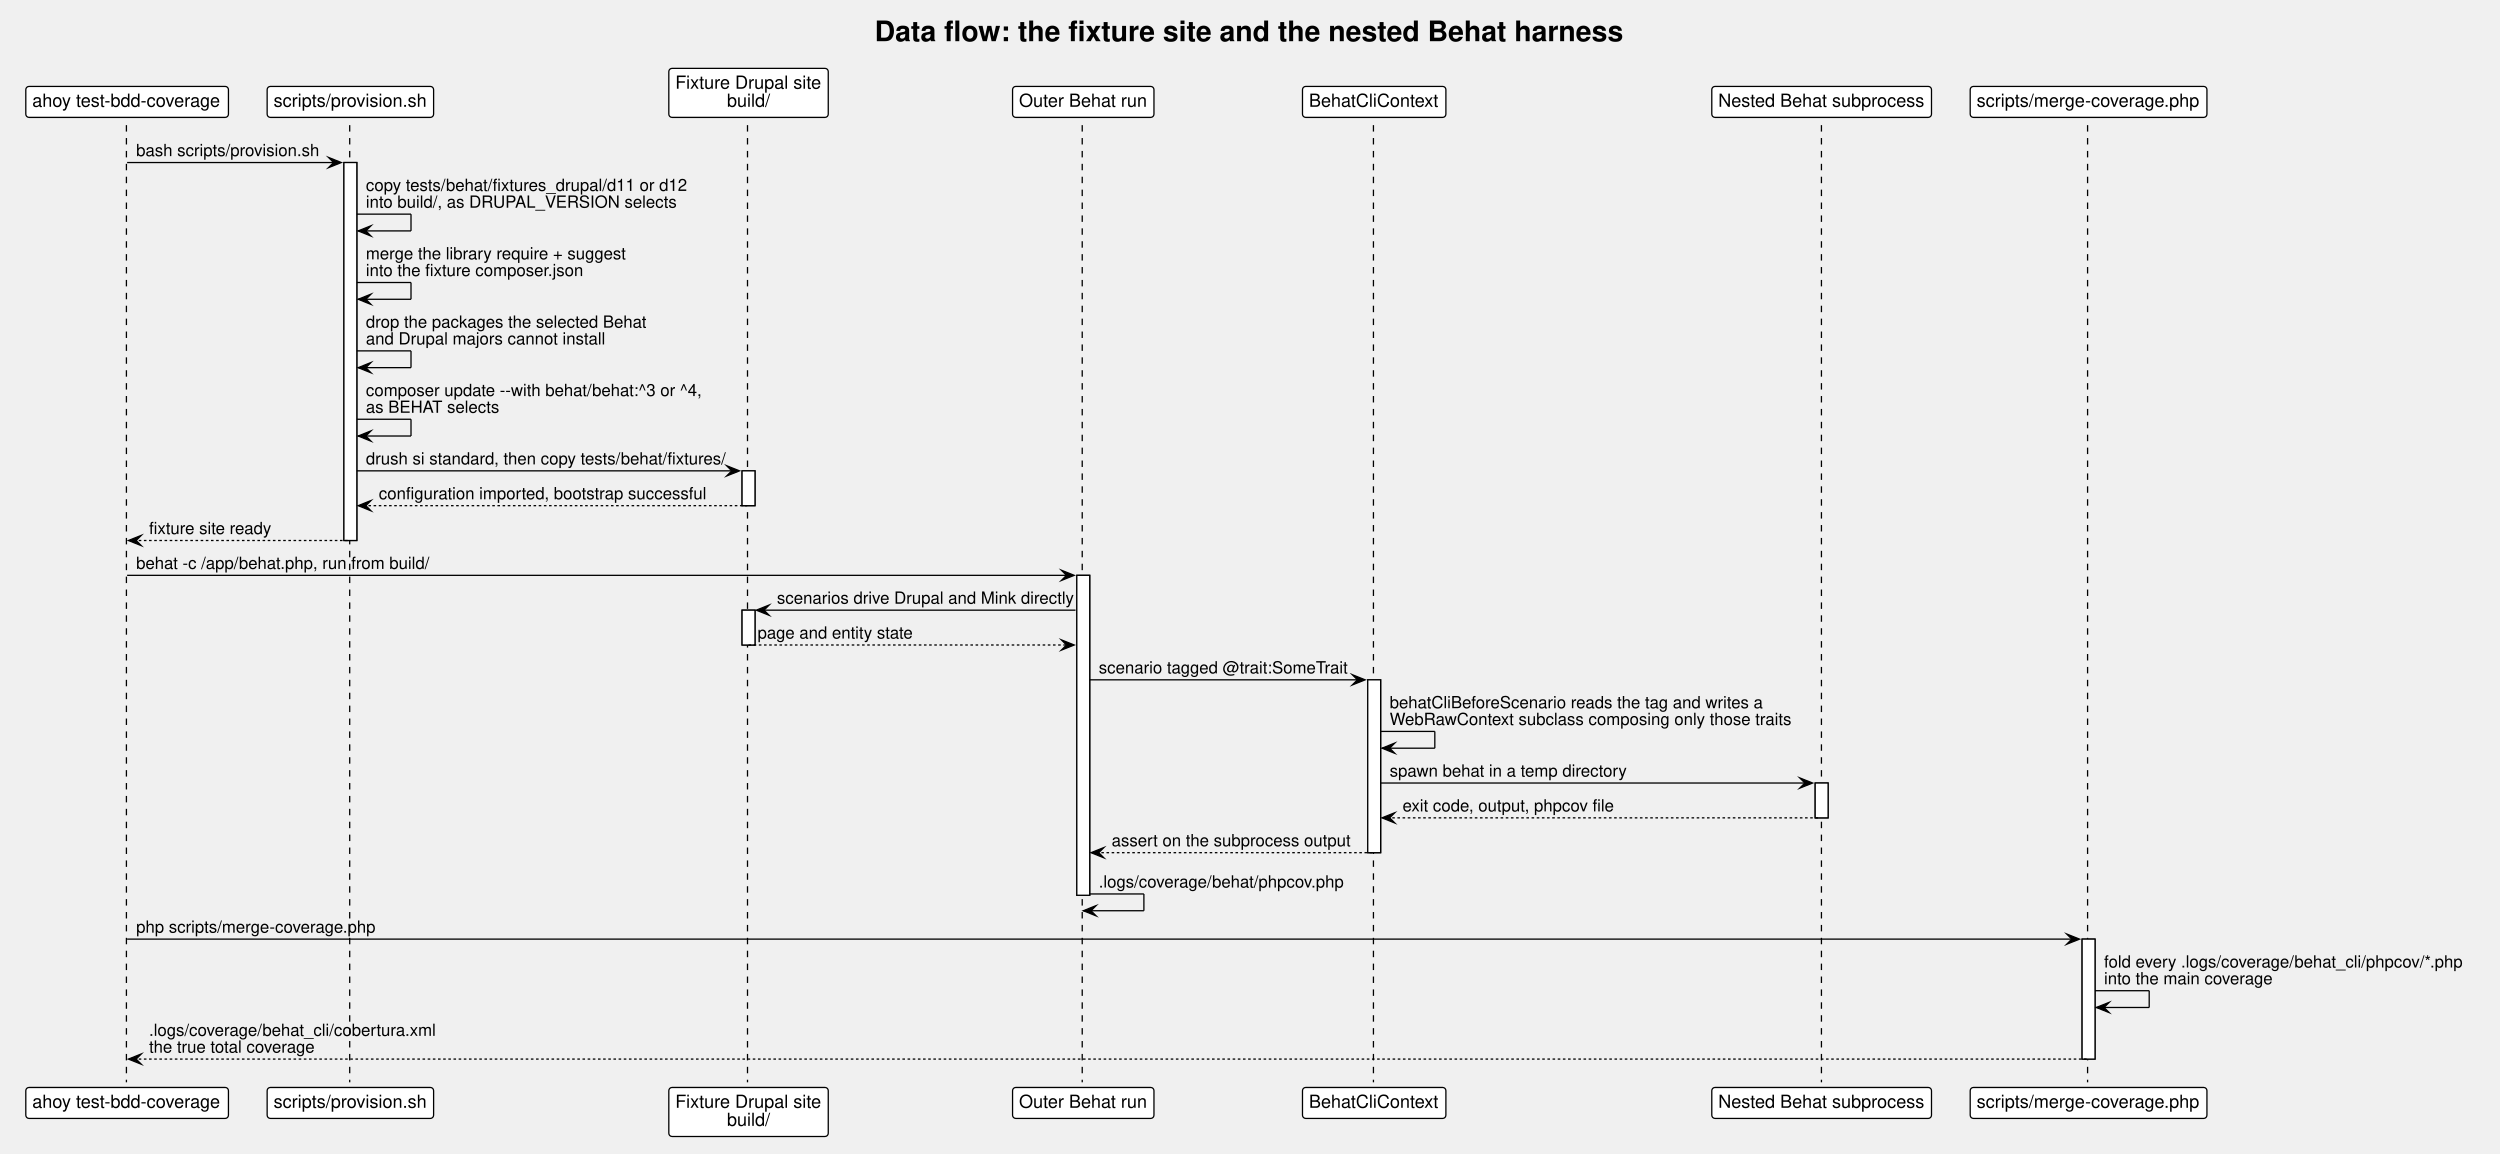
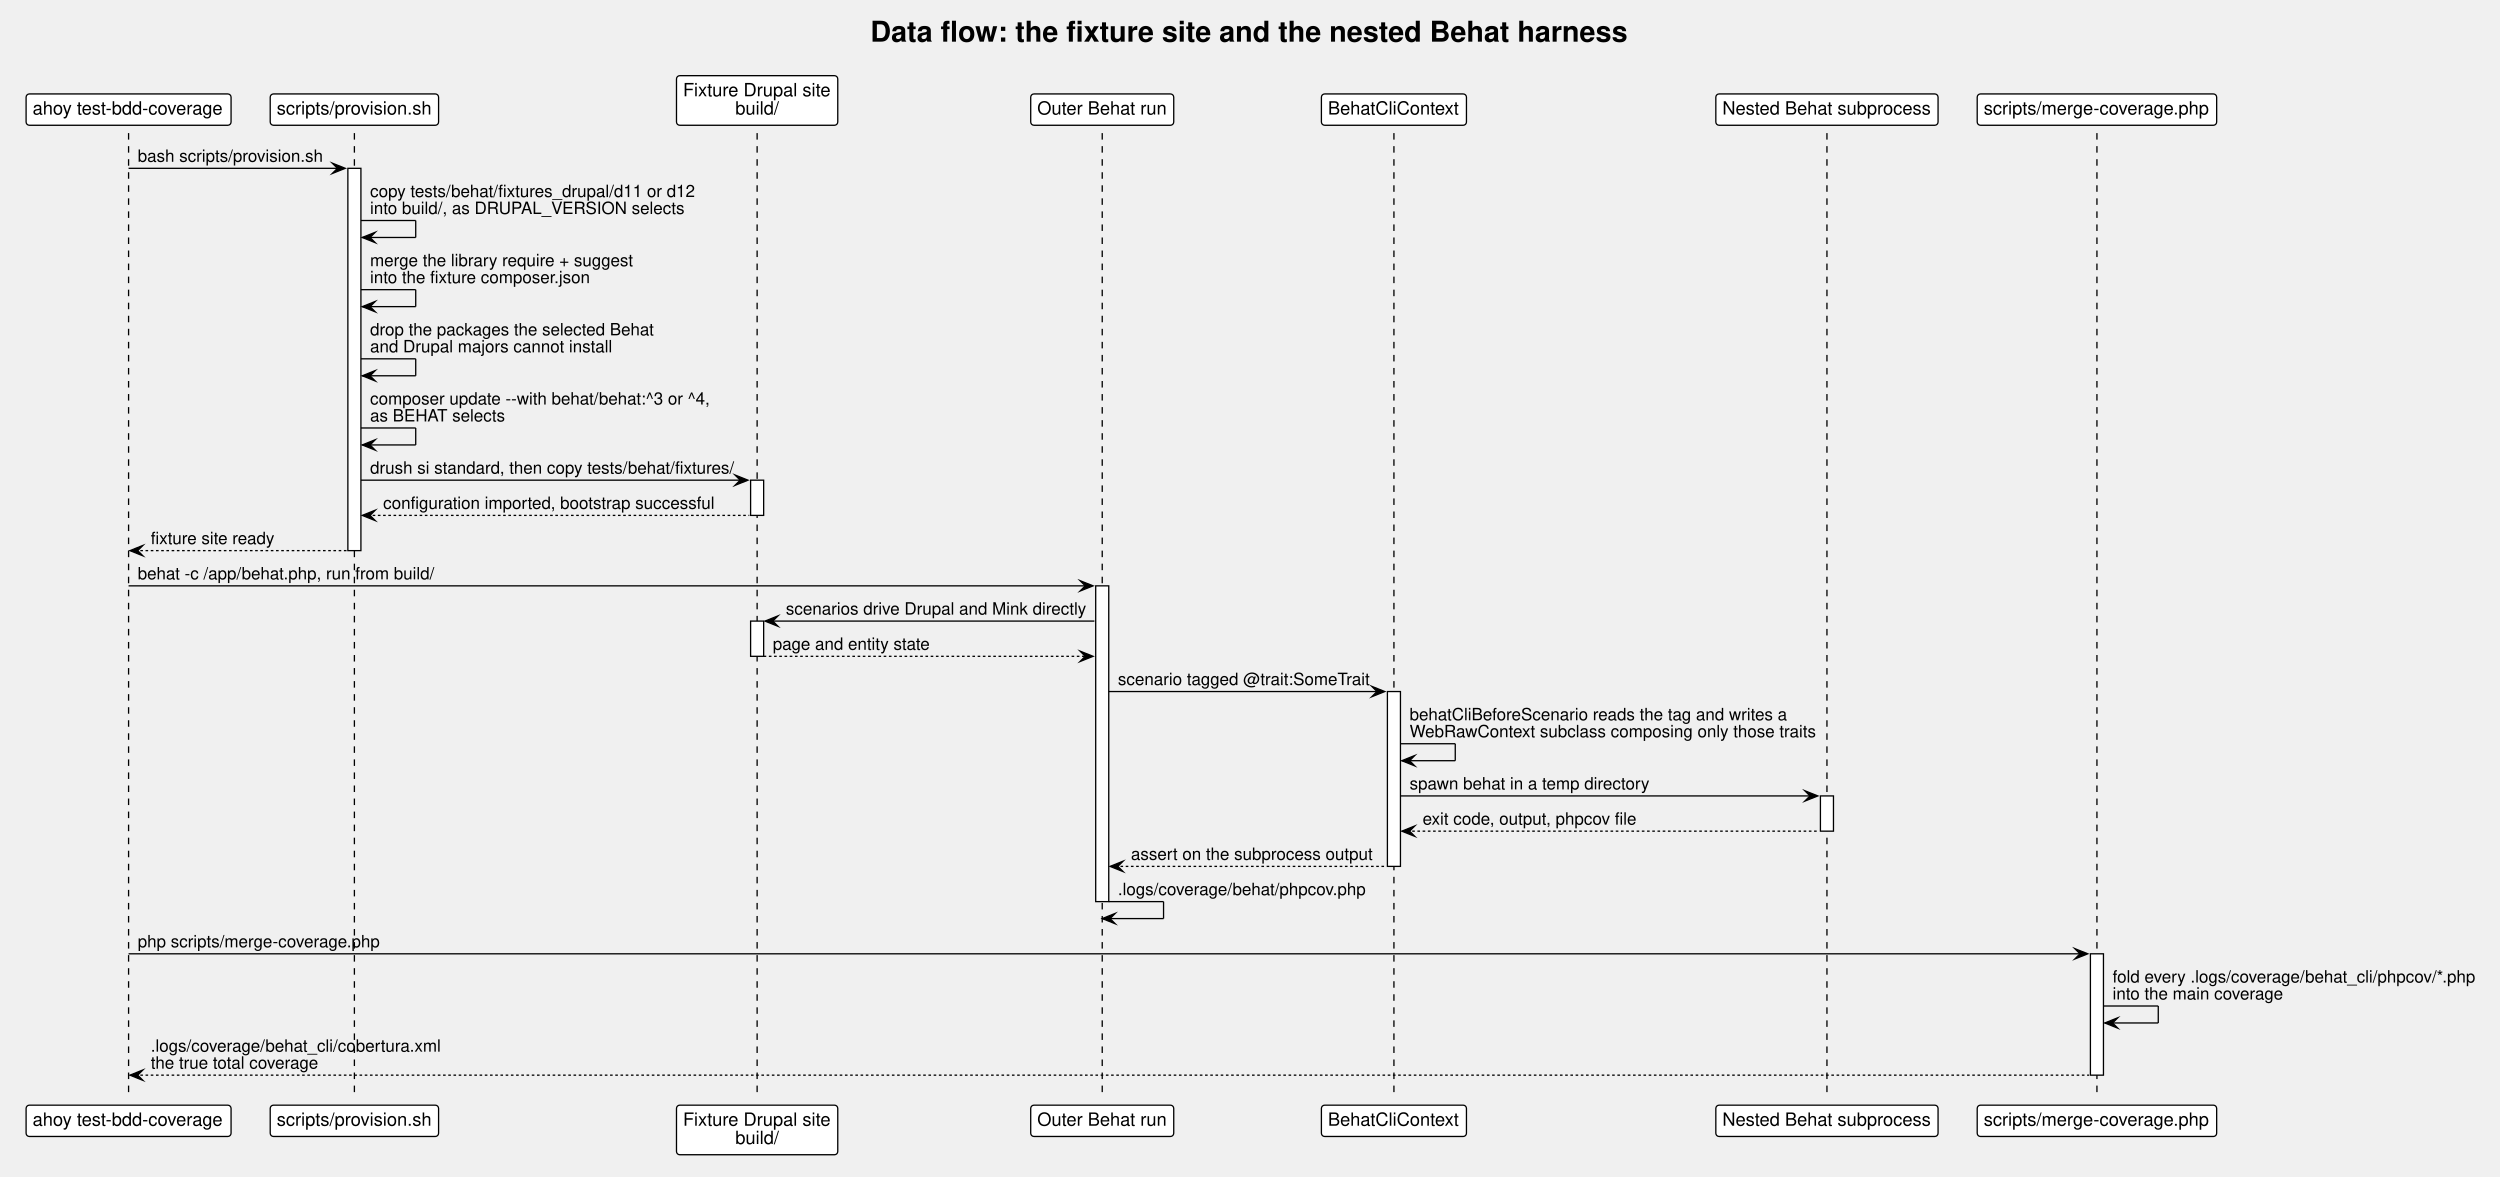
- <svg xmlns="http://www.w3.org/2000/svg" contentStyleType="text/css" data-diagram-type="SEQUENCE" height="894px" preserveAspectRatio="none" style="width:1938px;height:894px;background:#FFFFFF;" version="1.1" viewBox="0 0 1938 894" width="1938px" zoomAndPan="magnify">
+ <svg xmlns="http://www.w3.org/2000/svg" version="1.1" data-diagram-type="SEQUENCE" style="width:1916px;height:902px;background:#FFFFFF;" width="1916px" height="902px" viewBox="0 0 1916 902" zoomAndPan="magnify" preserveAspectRatio="none" contentStyleType="text/css">
  <defs />
-   <g>
+   <g font-family="sans-serif" lengthAdjust="spacing">
    <g class="title" data-source-line="10">
-       <text fill="#000000" font-family="Helvetica" font-size="22" font-weight="700" lengthAdjust="spacing" textLength="580.68" x="678.027" y="31.94">Data flow: the fixture site and the nested Behat harness</text>
+       <text x="667.044" y="31.94" fill="#000" font-size="22" textLength="580.68" font-weight="700" font-family="Helvetica">Data flow: the fixture site and the nested Behat harness</text>
    </g>
    <g>
-       <rect fill="#FFFFFF" height="293" style="stroke:#000000;stroke-width:1;" width="10" x="266.609" y="126" />
+       <rect x="95.044" y="102" width="8" height="740" fill="#000" fill-opacity="0" />
+       <line x1="98.544" y1="102" x2="98.544" y2="842" style="stroke:#000;stroke-width:1;stroke-dasharray:5,5;" />
    </g>
    <g>
-       <rect fill="#FFFFFF" height="27" style="stroke:#000000;stroke-width:1;" width="10" x="575.262" y="365" />
+       <rect x="268.109" y="102" width="8" height="740" fill="#000" fill-opacity="0" />
+       <line x1="271.609" y1="102" x2="271.609" y2="842" style="stroke:#000;stroke-width:1;stroke-dasharray:5,5;" />
    </g>
    <g>
-       <rect fill="#FFFFFF" height="27" style="stroke:#000000;stroke-width:1;" width="10" x="575.262" y="473" />
+       <rect x="266.609" y="129" width="10" height="293" fill="#FFF" style="stroke:#000;stroke-width:1;" />
    </g>
    <g>
-       <rect fill="#FFFFFF" height="248" style="stroke:#000000;stroke-width:1;" width="10" x="834.745" y="446" />
+       <rect x="576.762" y="102" width="8" height="740" fill="#000" fill-opacity="0" />
+       <line x1="580.262" y1="102" x2="580.262" y2="842" style="stroke:#000;stroke-width:1;stroke-dasharray:5,5;" />
    </g>
    <g>
-       <rect fill="#FFFFFF" height="134" style="stroke:#000000;stroke-width:1;" width="10" x="1060.273" y="527" />
+       <rect x="575.262" y="368" width="10" height="27" fill="#FFF" style="stroke:#000;stroke-width:1;" />
    </g>
    <g>
-       <rect fill="#FFFFFF" height="27" style="stroke:#000000;stroke-width:1;" width="10" x="1407.136" y="607" />
+       <rect x="575.262" y="476" width="10" height="27" fill="#FFF" style="stroke:#000;stroke-width:1;" />
    </g>
    <g>
-       <rect fill="#FFFFFF" height="93" style="stroke:#000000;stroke-width:1;" width="10" x="1614.056" y="728" />
-     </g>
-     <g class="participant-lifeline" data-entity-uid="part1" data-qualified-name="Dev" data-source-line="12" id="part1-lifeline">
-       <g>
-         <rect fill="#000000" fill-opacity="0" height="742" width="8" x="94.544" y="97" />
-         <line style="stroke:#000000;stroke-width:1;stroke-dasharray:5,5;" x1="98" x2="98" y1="97" y2="839" />
-       </g>
-     </g>
-     <g class="participant-lifeline" data-entity-uid="part2" data-qualified-name="Prov" data-source-line="13" id="part2-lifeline">
-       <g>
-         <rect fill="#000000" fill-opacity="0" height="742" width="8" x="267.609" y="97" />
-         <line style="stroke:#000000;stroke-width:1;stroke-dasharray:5,5;" x1="271.089" x2="271.089" y1="97" y2="839" />
-       </g>
-     </g>
-     <g class="participant-lifeline" data-entity-uid="part3" data-qualified-name="Site" data-source-line="14" id="part3-lifeline">
-       <g>
-         <rect fill="#000000" fill-opacity="0" height="742" width="8" x="576.262" y="97" />
-         <line style="stroke:#000000;stroke-width:1;stroke-dasharray:5,5;" x1="579.465" x2="579.465" y1="97" y2="839" />
-       </g>
-     </g>
-     <g class="participant-lifeline" data-entity-uid="part4" data-qualified-name="Behat" data-source-line="15" id="part4-lifeline">
-       <g>
-         <rect fill="#000000" fill-opacity="0" height="742" width="8" x="835.745" y="97" />
-         <line style="stroke:#000000;stroke-width:1;stroke-dasharray:5,5;" x1="838.938" x2="838.938" y1="97" y2="839" />
-       </g>
-     </g>
-     <g class="participant-lifeline" data-entity-uid="part5" data-qualified-name="Cli" data-source-line="16" id="part5-lifeline">
-       <g>
-         <rect fill="#000000" fill-opacity="0" height="742" width="8" x="1061.273" y="97" />
-         <line style="stroke:#000000;stroke-width:1;stroke-dasharray:5,5;" x1="1064.69" x2="1064.69" y1="97" y2="839" />
-       </g>
-     </g>
-     <g class="participant-lifeline" data-entity-uid="part6" data-qualified-name="Sub" data-source-line="17" id="part6-lifeline">
-       <g>
-         <rect fill="#000000" fill-opacity="0" height="742" width="8" x="1408.136" y="97" />
-         <line style="stroke:#000000;stroke-width:1;stroke-dasharray:5,5;" x1="1411.978" x2="1411.978" y1="97" y2="839" />
-       </g>
-     </g>
-     <g class="participant-lifeline" data-entity-uid="part7" data-qualified-name="Merge" data-source-line="18" id="part7-lifeline">
-       <g>
-         <rect fill="#000000" fill-opacity="0" height="742" width="8" x="1615.056" y="97" />
-         <line style="stroke:#000000;stroke-width:1;stroke-dasharray:5,5;" x1="1618.294" x2="1618.294" y1="97" y2="839" />
-       </g>
-     </g>
-     <g class="participant participant-head" data-entity-uid="part1" data-qualified-name="Dev" data-source-line="12" id="part1-head">
-       <rect fill="#FFFFFF" height="24" rx="2.5" ry="2.5" style="stroke:#000000;stroke-width:1;" width="157.089" x="20" y="67" />
-       <text fill="#000000" font-family="Helvetica" font-size="14" lengthAdjust="spacing" textLength="147.089" x="25" y="82.78">ahoy test-bdd-coverage</text>
-     </g>
-     <g class="participant participant-tail" data-entity-uid="part1" data-qualified-name="Dev" data-source-line="12" id="part1-tail">
-       <rect fill="#FFFFFF" height="24" rx="2.5" ry="2.5" style="stroke:#000000;stroke-width:1;" width="157.089" x="20" y="843" />
-       <text fill="#000000" font-family="Helvetica" font-size="14" lengthAdjust="spacing" textLength="147.089" x="25" y="858.78">ahoy test-bdd-coverage</text>
-     </g>
-     <g class="participant participant-head" data-entity-uid="part2" data-qualified-name="Prov" data-source-line="13" id="part2-head">
-       <rect fill="#FFFFFF" height="24" rx="2.5" ry="2.5" style="stroke:#000000;stroke-width:1;" width="129.041" x="207.089" y="67" />
-       <text fill="#000000" font-family="Helvetica" font-size="14" lengthAdjust="spacing" textLength="119.041" x="212.089" y="82.78">scripts/provision.sh</text>
-     </g>
-     <g class="participant participant-tail" data-entity-uid="part2" data-qualified-name="Prov" data-source-line="13" id="part2-tail">
-       <rect fill="#FFFFFF" height="24" rx="2.5" ry="2.5" style="stroke:#000000;stroke-width:1;" width="129.041" x="207.089" y="843" />
-       <text fill="#000000" font-family="Helvetica" font-size="14" lengthAdjust="spacing" textLength="119.041" x="212.089" y="858.78">scripts/provision.sh</text>
-     </g>
-     <g class="participant participant-head" data-entity-uid="part3" data-qualified-name="Site" data-source-line="14" id="part3-head">
-       <rect fill="#FFFFFF" height="38" rx="2.5" ry="2.5" style="stroke:#000000;stroke-width:1;" width="123.593" x="518.465" y="53" />
-       <text fill="#000000" font-family="Helvetica" font-size="14" lengthAdjust="spacing" textLength="113.593" x="523.465" y="68.78">Fixture Drupal site</text>
-       <text fill="#000000" font-family="Helvetica" font-size="14" lengthAdjust="spacing" textLength="33.469" x="563.527" y="82.78">build/</text>
-     </g>
-     <g class="participant participant-tail" data-entity-uid="part3" data-qualified-name="Site" data-source-line="14" id="part3-tail">
-       <rect fill="#FFFFFF" height="38" rx="2.5" ry="2.5" style="stroke:#000000;stroke-width:1;" width="123.593" x="518.465" y="843" />
-       <text fill="#000000" font-family="Helvetica" font-size="14" lengthAdjust="spacing" textLength="113.593" x="523.465" y="858.78">Fixture Drupal site</text>
-       <text fill="#000000" font-family="Helvetica" font-size="14" lengthAdjust="spacing" textLength="33.469" x="563.527" y="872.78">build/</text>
-     </g>
-     <g class="participant participant-head" data-entity-uid="part4" data-qualified-name="Behat" data-source-line="15" id="part4-head">
-       <rect fill="#FFFFFF" height="24" rx="2.5" ry="2.5" style="stroke:#000000;stroke-width:1;" width="109.613" x="784.938" y="67" />
-       <text fill="#000000" font-family="Helvetica" font-size="14" lengthAdjust="spacing" textLength="99.613" x="789.938" y="82.78">Outer Behat run</text>
-     </g>
-     <g class="participant participant-tail" data-entity-uid="part4" data-qualified-name="Behat" data-source-line="15" id="part4-tail">
-       <rect fill="#FFFFFF" height="24" rx="2.5" ry="2.5" style="stroke:#000000;stroke-width:1;" width="109.613" x="784.938" y="843" />
-       <text fill="#000000" font-family="Helvetica" font-size="14" lengthAdjust="spacing" textLength="99.613" x="789.938" y="858.78">Outer Behat run</text>
-     </g>
-     <g class="participant participant-head" data-entity-uid="part5" data-qualified-name="Cli" data-source-line="16" id="part5-head">
-       <rect fill="#FFFFFF" height="24" rx="2.5" ry="2.5" style="stroke:#000000;stroke-width:1;" width="111.165" x="1009.69" y="67" />
-       <text fill="#000000" font-family="Helvetica" font-size="14" lengthAdjust="spacing" textLength="101.165" x="1014.69" y="82.78">BehatCliContext</text>
-     </g>
-     <g class="participant participant-tail" data-entity-uid="part5" data-qualified-name="Cli" data-source-line="16" id="part5-tail">
-       <rect fill="#FFFFFF" height="24" rx="2.5" ry="2.5" style="stroke:#000000;stroke-width:1;" width="111.165" x="1009.69" y="843" />
-       <text fill="#000000" font-family="Helvetica" font-size="14" lengthAdjust="spacing" textLength="101.165" x="1014.69" y="858.78">BehatCliContext</text>
-     </g>
-     <g class="participant participant-head" data-entity-uid="part6" data-qualified-name="Sub" data-source-line="17" id="part6-head">
-       <rect fill="#FFFFFF" height="24" rx="2.5" ry="2.5" style="stroke:#000000;stroke-width:1;" width="170.316" x="1326.978" y="67" />
-       <text fill="#000000" font-family="Helvetica" font-size="14" lengthAdjust="spacing" textLength="160.316" x="1331.978" y="82.78">Nested Behat subprocess</text>
-     </g>
-     <g class="participant participant-tail" data-entity-uid="part6" data-qualified-name="Sub" data-source-line="17" id="part6-tail">
-       <rect fill="#FFFFFF" height="24" rx="2.5" ry="2.5" style="stroke:#000000;stroke-width:1;" width="170.316" x="1326.978" y="843" />
-       <text fill="#000000" font-family="Helvetica" font-size="14" lengthAdjust="spacing" textLength="160.316" x="1331.978" y="858.78">Nested Behat subprocess</text>
-     </g>
-     <g class="participant participant-head" data-entity-uid="part7" data-qualified-name="Merge" data-source-line="18" id="part7-head">
-       <rect fill="#FFFFFF" height="24" rx="2.5" ry="2.5" style="stroke:#000000;stroke-width:1;" width="183.523" x="1527.294" y="67" />
-       <text fill="#000000" font-family="Helvetica" font-size="14" lengthAdjust="spacing" textLength="173.523" x="1532.294" y="82.78">scripts/merge-coverage.php</text>
-     </g>
-     <g class="participant participant-tail" data-entity-uid="part7" data-qualified-name="Merge" data-source-line="18" id="part7-tail">
-       <rect fill="#FFFFFF" height="24" rx="2.5" ry="2.5" style="stroke:#000000;stroke-width:1;" width="183.523" x="1527.294" y="843" />
-       <text fill="#000000" font-family="Helvetica" font-size="14" lengthAdjust="spacing" textLength="173.523" x="1532.294" y="858.78">scripts/merge-coverage.php</text>
+       <rect x="841.245" y="102" width="8" height="740" fill="#000" fill-opacity="0" />
+       <line x1="844.745" y1="102" x2="844.745" y2="842" style="stroke:#000;stroke-width:1;stroke-dasharray:5,5;" />
    </g>
    <g>
-       <rect fill="#FFFFFF" height="293" style="stroke:#000000;stroke-width:1;" width="10" x="266.609" y="126" />
+       <rect x="839.745" y="449" width="10" height="242" fill="#FFF" style="stroke:#000;stroke-width:1;" />
    </g>
    <g>
-       <rect fill="#FFFFFF" height="27" style="stroke:#000000;stroke-width:1;" width="10" x="575.262" y="365" />
+       <rect x="1064.807" y="102" width="8" height="740" fill="#000" fill-opacity="0" />
+       <line x1="1068.307" y1="102" x2="1068.307" y2="842" style="stroke:#000;stroke-width:1;stroke-dasharray:5,5;" />
    </g>
    <g>
-       <rect fill="#FFFFFF" height="27" style="stroke:#000000;stroke-width:1;" width="10" x="575.262" y="473" />
+       <rect x="1063.307" y="530" width="10" height="134" fill="#FFF" style="stroke:#000;stroke-width:1;" />
    </g>
    <g>
-       <rect fill="#FFFFFF" height="248" style="stroke:#000000;stroke-width:1;" width="10" x="834.745" y="446" />
+       <rect x="1396.67" y="102" width="8" height="740" fill="#000" fill-opacity="0" />
+       <line x1="1400.17" y1="102" x2="1400.17" y2="842" style="stroke:#000;stroke-width:1;stroke-dasharray:5,5;" />
    </g>
    <g>
-       <rect fill="#FFFFFF" height="134" style="stroke:#000000;stroke-width:1;" width="10" x="1060.273" y="527" />
+       <rect x="1395.17" y="610" width="10" height="27" fill="#FFF" style="stroke:#000;stroke-width:1;" />
    </g>
    <g>
-       <rect fill="#FFFFFF" height="27" style="stroke:#000000;stroke-width:1;" width="10" x="1407.136" y="607" />
+       <rect x="1603.59" y="102" width="8" height="740" fill="#000" fill-opacity="0" />
+       <line x1="1607.09" y1="102" x2="1607.09" y2="842" style="stroke:#000;stroke-width:1;stroke-dasharray:5,5;" />
    </g>
    <g>
-       <rect fill="#FFFFFF" height="93" style="stroke:#000000;stroke-width:1;" width="10" x="1614.056" y="728" />
+       <rect x="1602.09" y="731" width="10" height="93" fill="#FFF" style="stroke:#000;stroke-width:1;" />
    </g>
-     <g class="message" data-entity-1="part1" data-entity-2="part2" data-source-line="20" id="msg1">
-       <polygon fill="#000000" points="254.609,122,264.609,126,254.609,130,258.609,126" style="stroke:#000000;stroke-width:1;stroke-linejoin:miter;stroke-miterlimit:10;" />
-       <line style="stroke:#000000;stroke-width:1;" x1="98.544" x2="260.609" y1="126" y2="126" />
-       <text fill="#000000" font-family="Helvetica" font-size="13" lengthAdjust="spacing" textLength="142.34" x="105.544" y="121.01">bash scripts/provision.sh</text>
-     </g>
-     <g class="message" data-entity-1="part2" data-entity-2="part2" data-source-line="22" id="msg2">
-       <line style="stroke:#000000;stroke-width:1;" x1="276.609" x2="318.609" y1="166" y2="166" />
-       <line style="stroke:#000000;stroke-width:1;" x1="318.609" x2="318.609" y1="166" y2="179" />
-       <line style="stroke:#000000;stroke-width:1;" x1="277.609" x2="318.609" y1="179" y2="179" />
-       <polygon fill="#000000" points="287.609,175,277.609,179,287.609,183,283.609,179" style="stroke:#000000;stroke-width:1;stroke-linejoin:miter;stroke-miterlimit:10;" />
-       <text fill="#000000" font-family="Helvetica" font-size="13" lengthAdjust="spacing" textLength="249.323" x="283.609" y="148.01">copy tests/behat/fixtures_drupal/d11 or d12</text>
-       <text fill="#000000" font-family="Helvetica" font-size="13" lengthAdjust="spacing" textLength="242.766" x="283.609" y="161.01">into build/, as DRUPAL_VERSION selects</text>
-     </g>
-     <g class="message" data-entity-1="part2" data-entity-2="part2" data-source-line="23" id="msg3">
-       <line style="stroke:#000000;stroke-width:1;" x1="276.609" x2="318.609" y1="219" y2="219" />
-       <line style="stroke:#000000;stroke-width:1;" x1="318.609" x2="318.609" y1="219" y2="232" />
-       <line style="stroke:#000000;stroke-width:1;" x1="277.609" x2="318.609" y1="232" y2="232" />
-       <polygon fill="#000000" points="287.609,228,277.609,232,287.609,236,283.609,232" style="stroke:#000000;stroke-width:1;stroke-linejoin:miter;stroke-miterlimit:10;" />
-       <text fill="#000000" font-family="Helvetica" font-size="13" lengthAdjust="spacing" textLength="201.963" x="283.609" y="201.01">merge the library require + suggest</text>
-       <text fill="#000000" font-family="Helvetica" font-size="13" lengthAdjust="spacing" textLength="169.806" x="283.609" y="214.01">into the fixture composer.json</text>
-     </g>
-     <g class="message" data-entity-1="part2" data-entity-2="part2" data-source-line="24" id="msg4">
-       <line style="stroke:#000000;stroke-width:1;" x1="276.609" x2="318.609" y1="272" y2="272" />
-       <line style="stroke:#000000;stroke-width:1;" x1="318.609" x2="318.609" y1="272" y2="285" />
-       <line style="stroke:#000000;stroke-width:1;" x1="277.609" x2="318.609" y1="285" y2="285" />
-       <polygon fill="#000000" points="287.609,281,277.609,285,287.609,289,283.609,285" style="stroke:#000000;stroke-width:1;stroke-linejoin:miter;stroke-miterlimit:10;" />
-       <text fill="#000000" font-family="Helvetica" font-size="13" lengthAdjust="spacing" textLength="218.264" x="283.609" y="254.01">drop the packages the selected Behat</text>
-       <text fill="#000000" font-family="Helvetica" font-size="13" lengthAdjust="spacing" textLength="185.707" x="283.609" y="267.01">and Drupal majors cannot install</text>
-     </g>
-     <g class="message" data-entity-1="part2" data-entity-2="part2" data-source-line="25" id="msg5">
-       <line style="stroke:#000000;stroke-width:1;" x1="276.609" x2="318.609" y1="325" y2="325" />
-       <line style="stroke:#000000;stroke-width:1;" x1="318.609" x2="318.609" y1="325" y2="338" />
-       <line style="stroke:#000000;stroke-width:1;" x1="277.609" x2="318.609" y1="338" y2="338" />
-       <polygon fill="#000000" points="287.609,334,277.609,338,287.609,342,283.609,338" style="stroke:#000000;stroke-width:1;stroke-linejoin:miter;stroke-miterlimit:10;" />
-       <text fill="#000000" font-family="Helvetica" font-size="13" lengthAdjust="spacing" textLength="260.793" x="283.609" y="307.01">composer update --with behat/behat:^3 or ^4,</text>
-       <text fill="#000000" font-family="Helvetica" font-size="13" lengthAdjust="spacing" textLength="104.755" x="283.609" y="320.01">as BEHAT selects</text>
-     </g>
-     <g class="message" data-entity-1="part2" data-entity-2="part3" data-source-line="26" id="msg6">
-       <polygon fill="#000000" points="563.262,361,573.262,365,563.262,369,567.262,365" style="stroke:#000000;stroke-width:1;stroke-linejoin:miter;stroke-miterlimit:10;" />
-       <line style="stroke:#000000;stroke-width:1;" x1="276.609" x2="569.262" y1="365" y2="365" />
-       <text fill="#000000" font-family="Helvetica" font-size="13" lengthAdjust="spacing" textLength="279.652" x="283.609" y="360.01">drush si standard, then copy tests/behat/fixtures/</text>
-     </g>
-     <g class="message" data-entity-1="part3" data-entity-2="part2" data-source-line="28" id="msg7">
-       <polygon fill="#000000" points="287.609,388,277.609,392,287.609,396,283.609,392" style="stroke:#000000;stroke-width:1;stroke-linejoin:miter;stroke-miterlimit:10;" />
-       <line style="stroke:#000000;stroke-width:1;stroke-dasharray:2,2;" x1="281.609" x2="579.262" y1="392" y2="392" />
-       <text fill="#000000" font-family="Helvetica" font-size="13" lengthAdjust="spacing" textLength="254.357" x="293.609" y="387.01">configuration imported, bootstrap successful</text>
-     </g>
-     <g class="message" data-entity-1="part2" data-entity-2="part1" data-source-line="30" id="msg8">
-       <polygon fill="#000000" points="109.544,415,99.544,419,109.544,423,105.544,419" style="stroke:#000000;stroke-width:1;stroke-linejoin:miter;stroke-miterlimit:10;" />
-       <line style="stroke:#000000;stroke-width:1;stroke-dasharray:2,2;" x1="103.544" x2="270.609" y1="419" y2="419" />
-       <text fill="#000000" font-family="Helvetica" font-size="13" lengthAdjust="spacing" textLength="95.374" x="115.544" y="414.01">fixture site ready</text>
-     </g>
-     <g class="message" data-entity-1="part1" data-entity-2="part4" data-source-line="33" id="msg9">
-       <polygon fill="#000000" points="822.745,442,832.745,446,822.745,450,826.745,446" style="stroke:#000000;stroke-width:1;stroke-linejoin:miter;stroke-miterlimit:10;" />
-       <line style="stroke:#000000;stroke-width:1;" x1="98.544" x2="828.745" y1="446" y2="446" />
-       <text fill="#000000" font-family="Helvetica" font-size="13" lengthAdjust="spacing" textLength="227.646" x="105.544" y="441.01">behat -c /app/behat.php, run from build/</text>
-     </g>
-     <g class="message" data-entity-1="part4" data-entity-2="part3" data-source-line="36" id="msg10">
-       <polygon fill="#000000" points="596.262,469,586.262,473,596.262,477,592.262,473" style="stroke:#000000;stroke-width:1;stroke-linejoin:miter;stroke-miterlimit:10;" />
-       <line style="stroke:#000000;stroke-width:1;" x1="590.262" x2="833.745" y1="473" y2="473" />
-       <text fill="#000000" font-family="Helvetica" font-size="13" lengthAdjust="spacing" textLength="230.483" x="602.262" y="468.01">scenarios drive Drupal and Mink directly</text>
-     </g>
-     <g class="message" data-entity-1="part3" data-entity-2="part4" data-source-line="38" id="msg11">
-       <polygon fill="#000000" points="822.745,496,832.745,500,822.745,504,826.745,500" style="stroke:#000000;stroke-width:1;stroke-linejoin:miter;stroke-miterlimit:10;" />
-       <line style="stroke:#000000;stroke-width:1;stroke-dasharray:2,2;" x1="580.262" x2="828.745" y1="500" y2="500" />
-       <text fill="#000000" font-family="Helvetica" font-size="13" lengthAdjust="spacing" textLength="120.701" x="587.262" y="495.01">page and entity state</text>
-     </g>
-     <g class="message" data-entity-1="part4" data-entity-2="part5" data-source-line="41" id="msg12">
-       <polygon fill="#000000" points="1048.273,523,1058.273,527,1048.273,531,1052.273,527" style="stroke:#000000;stroke-width:1;stroke-linejoin:miter;stroke-miterlimit:10;" />
-       <line style="stroke:#000000;stroke-width:1;" x1="844.745" x2="1054.273" y1="527" y2="527" />
-       <text fill="#000000" font-family="Helvetica" font-size="13" lengthAdjust="spacing" textLength="194.562" x="851.745" y="522.01">scenario tagged @trait:SomeTrait</text>
-     </g>
-     <g class="message" data-entity-1="part5" data-entity-2="part5" data-source-line="43" id="msg13">
-       <line style="stroke:#000000;stroke-width:1;" x1="1070.273" x2="1112.273" y1="567" y2="567" />
-       <line style="stroke:#000000;stroke-width:1;" x1="1112.273" x2="1112.273" y1="567" y2="580" />
-       <line style="stroke:#000000;stroke-width:1;" x1="1071.273" x2="1112.273" y1="580" y2="580" />
-       <polygon fill="#000000" points="1081.273,576,1071.273,580,1081.273,584,1077.273,580" style="stroke:#000000;stroke-width:1;stroke-linejoin:miter;stroke-miterlimit:10;" />
-       <text fill="#000000" font-family="Helvetica" font-size="13" lengthAdjust="spacing" textLength="290.507" x="1077.273" y="549.01">behatCliBeforeScenario reads the tag and writes a</text>
-       <text fill="#000000" font-family="Helvetica" font-size="13" lengthAdjust="spacing" textLength="312.863" x="1077.273" y="562.01">WebRawContext subclass composing only those traits</text>
-     </g>
-     <g class="message" data-entity-1="part5" data-entity-2="part6" data-source-line="44" id="msg14">
-       <polygon fill="#000000" points="1395.136,603,1405.136,607,1395.136,611,1399.136,607" style="stroke:#000000;stroke-width:1;stroke-linejoin:miter;stroke-miterlimit:10;" />
-       <line style="stroke:#000000;stroke-width:1;" x1="1070.273" x2="1401.136" y1="607" y2="607" />
-       <text fill="#000000" font-family="Helvetica" font-size="13" lengthAdjust="spacing" textLength="184.266" x="1077.273" y="602.01">spawn behat in a temp directory</text>
-     </g>
-     <g class="message" data-entity-1="part6" data-entity-2="part5" data-source-line="46" id="msg15">
-       <polygon fill="#000000" points="1081.273,630,1071.273,634,1081.273,638,1077.273,634" style="stroke:#000000;stroke-width:1;stroke-linejoin:miter;stroke-miterlimit:10;" />
-       <line style="stroke:#000000;stroke-width:1;stroke-dasharray:2,2;" x1="1075.273" x2="1411.136" y1="634" y2="634" />
-       <text fill="#000000" font-family="Helvetica" font-size="13" lengthAdjust="spacing" textLength="164.773" x="1087.273" y="629.01">exit code, output, phpcov file</text>
-     </g>
-     <g class="message" data-entity-1="part5" data-entity-2="part4" data-source-line="48" id="msg16">
-       <polygon fill="#000000" points="855.745,657,845.745,661,855.745,665,851.745,661" style="stroke:#000000;stroke-width:1;stroke-linejoin:miter;stroke-miterlimit:10;" />
-       <line style="stroke:#000000;stroke-width:1;stroke-dasharray:2,2;" x1="849.745" x2="1064.273" y1="661" y2="661" />
-       <text fill="#000000" font-family="Helvetica" font-size="13" lengthAdjust="spacing" textLength="185.002" x="861.745" y="656.01">assert on the subprocess output</text>
-     </g>
-     <g class="message" data-entity-1="part4" data-entity-2="part4" data-source-line="51" id="msg17">
-       <line style="stroke:#000000;stroke-width:1;" x1="844.745" x2="886.745" y1="693" y2="693" />
-       <line style="stroke:#000000;stroke-width:1;" x1="886.745" x2="886.745" y1="693" y2="706" />
-       <line style="stroke:#000000;stroke-width:1;" x1="839.745" x2="886.745" y1="706" y2="706" />
-       <polygon fill="#000000" points="849.745,702,839.745,706,849.745,710,845.745,706" style="stroke:#000000;stroke-width:1;stroke-linejoin:miter;stroke-miterlimit:10;" />
-       <text fill="#000000" font-family="Helvetica" font-size="13" lengthAdjust="spacing" textLength="191.528" x="851.745" y="688.01">.logs/coverage/behat/phpcov.php</text>
-     </g>
-     <g class="message" data-entity-1="part1" data-entity-2="part7" data-source-line="54" id="msg18">
-       <polygon fill="#000000" points="1602.056,724,1612.056,728,1602.056,732,1606.056,728" style="stroke:#000000;stroke-width:1;stroke-linejoin:miter;stroke-miterlimit:10;" />
-       <line style="stroke:#000000;stroke-width:1;" x1="98.544" x2="1608.056" y1="728" y2="728" />
-       <text fill="#000000" font-family="Helvetica" font-size="13" lengthAdjust="spacing" textLength="186.431" x="105.544" y="723.01">php scripts/merge-coverage.php</text>
-     </g>
-     <g class="message" data-entity-1="part7" data-entity-2="part7" data-source-line="56" id="msg19">
-       <line style="stroke:#000000;stroke-width:1;" x1="1624.056" x2="1666.056" y1="768" y2="768" />
-       <line style="stroke:#000000;stroke-width:1;" x1="1666.056" x2="1666.056" y1="768" y2="781" />
-       <line style="stroke:#000000;stroke-width:1;" x1="1625.056" x2="1666.056" y1="781" y2="781" />
-       <polygon fill="#000000" points="1635.056,777,1625.056,781,1635.056,785,1631.056,781" style="stroke:#000000;stroke-width:1;stroke-linejoin:miter;stroke-miterlimit:10;" />
-       <text fill="#000000" font-family="Helvetica" font-size="13" lengthAdjust="spacing" textLength="279.678" x="1631.056" y="750.01">fold every .logs/coverage/behat_cli/phpcov/*.php</text>
-       <text fill="#000000" font-family="Helvetica" font-size="13" lengthAdjust="spacing" textLength="131.523" x="1631.056" y="763.01">into the main coverage</text>
-     </g>
-     <g class="message" data-entity-1="part7" data-entity-2="part1" data-source-line="57" id="msg20">
-       <polygon fill="#000000" points="109.544,817,99.544,821,109.544,825,105.544,821" style="stroke:#000000;stroke-width:1;stroke-linejoin:miter;stroke-miterlimit:10;" />
-       <line style="stroke:#000000;stroke-width:1;stroke-dasharray:2,2;" x1="103.544" x2="1618.056" y1="821" y2="821" />
-       <text fill="#000000" font-family="Helvetica" font-size="13" lengthAdjust="spacing" textLength="222.561" x="115.544" y="803.01">.logs/coverage/behat_cli/cobertura.xml</text>
-       <text fill="#000000" font-family="Helvetica" font-size="13" lengthAdjust="spacing" textLength="129.359" x="115.544" y="816.01">the true total coverage</text>
-     </g>
+     <rect x="20" y="72" width="157.089" height="24" fill="#FFF" style="stroke:#000;stroke-width:1;" rx="2.5" ry="2.5" />
+     <text x="25" y="87.78" fill="#000" font-size="14" textLength="147.089" font-family="Helvetica">ahoy test-bdd-coverage</text>
+     <rect x="207.089" y="72" width="129.041" height="24" fill="#FFF" style="stroke:#000;stroke-width:1;" rx="2.5" ry="2.5" />
+     <text x="212.089" y="87.78" fill="#000" font-size="14" textLength="119.041" font-family="Helvetica">scripts/provision.sh</text>
+     <rect x="518.465" y="58" width="123.593" height="38" fill="#FFF" style="stroke:#000;stroke-width:1;" rx="2.5" ry="2.5" />
+     <text x="523.465" y="73.78" fill="#000" font-size="14" textLength="113.593" font-family="Helvetica">Fixture Drupal site</text>
+     <text x="563.527" y="87.78" fill="#000" font-size="14" textLength="33.469" font-family="Helvetica">build/</text>
+     <rect x="789.938" y="72" width="109.613" height="24" fill="#FFF" style="stroke:#000;stroke-width:1;" rx="2.5" ry="2.5" />
+     <text x="794.938" y="87.78" fill="#000" font-size="14" textLength="99.613" font-family="Helvetica">Outer Behat run</text>
+     <rect x="1012.725" y="72" width="111.165" height="24" fill="#FFF" style="stroke:#000;stroke-width:1;" rx="2.5" ry="2.5" />
+     <text x="1017.725" y="87.78" fill="#000" font-size="14" textLength="101.165" font-family="Helvetica">BehatCliContext</text>
+     <rect x="1315.012" y="72" width="170.316" height="24" fill="#FFF" style="stroke:#000;stroke-width:1;" rx="2.5" ry="2.5" />
+     <text x="1320.012" y="87.78" fill="#000" font-size="14" textLength="160.316" font-family="Helvetica">Nested Behat subprocess</text>
+     <rect x="1515.329" y="72" width="183.523" height="24" fill="#FFF" style="stroke:#000;stroke-width:1;" rx="2.5" ry="2.5" />
+     <text x="1520.329" y="87.78" fill="#000" font-size="14" textLength="173.523" font-family="Helvetica">scripts/merge-coverage.php</text>
+     <rect x="20" y="847" width="157.089" height="24" fill="#FFF" style="stroke:#000;stroke-width:1;" rx="2.5" ry="2.5" />
+     <text x="25" y="862.78" fill="#000" font-size="14" textLength="147.089" font-family="Helvetica">ahoy test-bdd-coverage</text>
+     <rect x="207.089" y="847" width="129.041" height="24" fill="#FFF" style="stroke:#000;stroke-width:1;" rx="2.5" ry="2.5" />
+     <text x="212.089" y="862.78" fill="#000" font-size="14" textLength="119.041" font-family="Helvetica">scripts/provision.sh</text>
+     <rect x="518.465" y="847" width="123.593" height="38" fill="#FFF" style="stroke:#000;stroke-width:1;" rx="2.5" ry="2.5" />
+     <text x="523.465" y="862.78" fill="#000" font-size="14" textLength="113.593" font-family="Helvetica">Fixture Drupal site</text>
+     <text x="563.527" y="876.78" fill="#000" font-size="14" textLength="33.469" font-family="Helvetica">build/</text>
+     <rect x="789.938" y="847" width="109.613" height="24" fill="#FFF" style="stroke:#000;stroke-width:1;" rx="2.5" ry="2.5" />
+     <text x="794.938" y="862.78" fill="#000" font-size="14" textLength="99.613" font-family="Helvetica">Outer Behat run</text>
+     <rect x="1012.725" y="847" width="111.165" height="24" fill="#FFF" style="stroke:#000;stroke-width:1;" rx="2.5" ry="2.5" />
+     <text x="1017.725" y="862.78" fill="#000" font-size="14" textLength="101.165" font-family="Helvetica">BehatCliContext</text>
+     <rect x="1315.012" y="847" width="170.316" height="24" fill="#FFF" style="stroke:#000;stroke-width:1;" rx="2.5" ry="2.5" />
+     <text x="1320.012" y="862.78" fill="#000" font-size="14" textLength="160.316" font-family="Helvetica">Nested Behat subprocess</text>
+     <rect x="1515.329" y="847" width="183.523" height="24" fill="#FFF" style="stroke:#000;stroke-width:1;" rx="2.5" ry="2.5" />
+     <text x="1520.329" y="862.78" fill="#000" font-size="14" textLength="173.523" font-family="Helvetica">scripts/merge-coverage.php</text>
+     <polygon points="254.609,125,264.609,129,254.609,133,258.609,129" fill="#000" style="stroke:#000;stroke-width:1;stroke-linejoin:miter;stroke-miterlimit:10;" />
+     <line x1="98.544" y1="129" x2="260.609" y2="129" style="stroke:#000;stroke-width:1;" />
+     <text x="105.544" y="124.01" fill="#000" font-size="13" textLength="142.34" font-family="Helvetica">bash scripts/provision.sh</text>
+     <line x1="276.609" y1="169" x2="318.609" y2="169" style="stroke:#000;stroke-width:1;" />
+     <line x1="318.609" y1="169" x2="318.609" y2="182" style="stroke:#000;stroke-width:1;" />
+     <line x1="277.609" y1="182" x2="318.609" y2="182" style="stroke:#000;stroke-width:1;" />
+     <polygon points="287.609,178,277.609,182,287.609,186,283.609,182" fill="#000" style="stroke:#000;stroke-width:1;stroke-linejoin:miter;stroke-miterlimit:10;" />
+     <text x="283.609" y="151.01" fill="#000" font-size="13" textLength="249.323" font-family="Helvetica">copy tests/behat/fixtures_drupal/d11 or d12</text>
+     <text x="283.609" y="164.01" fill="#000" font-size="13" textLength="242.766" font-family="Helvetica">into build/, as DRUPAL_VERSION selects</text>
+     <line x1="276.609" y1="222" x2="318.609" y2="222" style="stroke:#000;stroke-width:1;" />
+     <line x1="318.609" y1="222" x2="318.609" y2="235" style="stroke:#000;stroke-width:1;" />
+     <line x1="277.609" y1="235" x2="318.609" y2="235" style="stroke:#000;stroke-width:1;" />
+     <polygon points="287.609,231,277.609,235,287.609,239,283.609,235" fill="#000" style="stroke:#000;stroke-width:1;stroke-linejoin:miter;stroke-miterlimit:10;" />
+     <text x="283.609" y="204.01" fill="#000" font-size="13" textLength="201.963" font-family="Helvetica">merge the library require + suggest</text>
+     <text x="283.609" y="217.01" fill="#000" font-size="13" textLength="169.806" font-family="Helvetica">into the fixture composer.json</text>
+     <line x1="276.609" y1="275" x2="318.609" y2="275" style="stroke:#000;stroke-width:1;" />
+     <line x1="318.609" y1="275" x2="318.609" y2="288" style="stroke:#000;stroke-width:1;" />
+     <line x1="277.609" y1="288" x2="318.609" y2="288" style="stroke:#000;stroke-width:1;" />
+     <polygon points="287.609,284,277.609,288,287.609,292,283.609,288" fill="#000" style="stroke:#000;stroke-width:1;stroke-linejoin:miter;stroke-miterlimit:10;" />
+     <text x="283.609" y="257.01" fill="#000" font-size="13" textLength="218.264" font-family="Helvetica">drop the packages the selected Behat</text>
+     <text x="283.609" y="270.01" fill="#000" font-size="13" textLength="185.707" font-family="Helvetica">and Drupal majors cannot install</text>
+     <line x1="276.609" y1="328" x2="318.609" y2="328" style="stroke:#000;stroke-width:1;" />
+     <line x1="318.609" y1="328" x2="318.609" y2="341" style="stroke:#000;stroke-width:1;" />
+     <line x1="277.609" y1="341" x2="318.609" y2="341" style="stroke:#000;stroke-width:1;" />
+     <polygon points="287.609,337,277.609,341,287.609,345,283.609,341" fill="#000" style="stroke:#000;stroke-width:1;stroke-linejoin:miter;stroke-miterlimit:10;" />
+     <text x="283.609" y="310.01" fill="#000" font-size="13" textLength="260.793" font-family="Helvetica">composer update --with behat/behat:^3 or ^4,</text>
+     <text x="283.609" y="323.01" fill="#000" font-size="13" textLength="104.755" font-family="Helvetica">as BEHAT selects</text>
+     <polygon points="563.262,364,573.262,368,563.262,372,567.262,368" fill="#000" style="stroke:#000;stroke-width:1;stroke-linejoin:miter;stroke-miterlimit:10;" />
+     <line x1="276.609" y1="368" x2="569.262" y2="368" style="stroke:#000;stroke-width:1;" />
+     <text x="283.609" y="363.01" fill="#000" font-size="13" textLength="279.652" font-family="Helvetica">drush si standard, then copy tests/behat/fixtures/</text>
+     <polygon points="287.609,391,277.609,395,287.609,399,283.609,395" fill="#000" style="stroke:#000;stroke-width:1;stroke-linejoin:miter;stroke-miterlimit:10;" />
+     <line x1="281.609" y1="395" x2="574.262" y2="395" style="stroke:#000;stroke-width:1;stroke-dasharray:2,2;" />
+     <text x="293.609" y="390.01" fill="#000" font-size="13" textLength="254.357" font-family="Helvetica">configuration imported, bootstrap successful</text>
+     <polygon points="109.544,418,99.544,422,109.544,426,105.544,422" fill="#000" style="stroke:#000;stroke-width:1;stroke-linejoin:miter;stroke-miterlimit:10;" />
+     <line x1="103.544" y1="422" x2="265.609" y2="422" style="stroke:#000;stroke-width:1;stroke-dasharray:2,2;" />
+     <text x="115.544" y="417.01" fill="#000" font-size="13" textLength="95.374" font-family="Helvetica">fixture site ready</text>
+     <polygon points="827.745,445,837.745,449,827.745,453,831.745,449" fill="#000" style="stroke:#000;stroke-width:1;stroke-linejoin:miter;stroke-miterlimit:10;" />
+     <line x1="98.544" y1="449" x2="833.745" y2="449" style="stroke:#000;stroke-width:1;" />
+     <text x="105.544" y="444.01" fill="#000" font-size="13" textLength="227.646" font-family="Helvetica">behat -c /app/behat.php, run from build/</text>
+     <polygon points="596.262,472,586.262,476,596.262,480,592.262,476" fill="#000" style="stroke:#000;stroke-width:1;stroke-linejoin:miter;stroke-miterlimit:10;" />
+     <line x1="590.262" y1="476" x2="838.745" y2="476" style="stroke:#000;stroke-width:1;" />
+     <text x="602.262" y="471.01" fill="#000" font-size="13" textLength="230.483" font-family="Helvetica">scenarios drive Drupal and Mink directly</text>
+     <polygon points="827.745,499,837.745,503,827.745,507,831.745,503" fill="#000" style="stroke:#000;stroke-width:1;stroke-linejoin:miter;stroke-miterlimit:10;" />
+     <line x1="585.262" y1="503" x2="833.745" y2="503" style="stroke:#000;stroke-width:1;stroke-dasharray:2,2;" />
+     <text x="592.262" y="498.01" fill="#000" font-size="13" textLength="120.701" font-family="Helvetica">page and entity state</text>
+     <polygon points="1051.307,526,1061.307,530,1051.307,534,1055.307,530" fill="#000" style="stroke:#000;stroke-width:1;stroke-linejoin:miter;stroke-miterlimit:10;" />
+     <line x1="849.745" y1="530" x2="1057.307" y2="530" style="stroke:#000;stroke-width:1;" />
+     <text x="856.745" y="525.01" fill="#000" font-size="13" textLength="194.562" font-family="Helvetica">scenario tagged @trait:SomeTrait</text>
+     <line x1="1073.307" y1="570" x2="1115.307" y2="570" style="stroke:#000;stroke-width:1;" />
+     <line x1="1115.307" y1="570" x2="1115.307" y2="583" style="stroke:#000;stroke-width:1;" />
+     <line x1="1074.307" y1="583" x2="1115.307" y2="583" style="stroke:#000;stroke-width:1;" />
+     <polygon points="1084.307,579,1074.307,583,1084.307,587,1080.307,583" fill="#000" style="stroke:#000;stroke-width:1;stroke-linejoin:miter;stroke-miterlimit:10;" />
+     <text x="1080.307" y="552.01" fill="#000" font-size="13" textLength="290.507" font-family="Helvetica">behatCliBeforeScenario reads the tag and writes a</text>
+     <text x="1080.307" y="565.01" fill="#000" font-size="13" textLength="312.863" font-family="Helvetica">WebRawContext subclass composing only those traits</text>
+     <polygon points="1383.17,606,1393.17,610,1383.17,614,1387.17,610" fill="#000" style="stroke:#000;stroke-width:1;stroke-linejoin:miter;stroke-miterlimit:10;" />
+     <line x1="1073.307" y1="610" x2="1389.17" y2="610" style="stroke:#000;stroke-width:1;" />
+     <text x="1080.307" y="605.01" fill="#000" font-size="13" textLength="184.266" font-family="Helvetica">spawn behat in a temp directory</text>
+     <polygon points="1084.307,633,1074.307,637,1084.307,641,1080.307,637" fill="#000" style="stroke:#000;stroke-width:1;stroke-linejoin:miter;stroke-miterlimit:10;" />
+     <line x1="1078.307" y1="637" x2="1394.17" y2="637" style="stroke:#000;stroke-width:1;stroke-dasharray:2,2;" />
+     <text x="1090.307" y="632.01" fill="#000" font-size="13" textLength="164.772" font-family="Helvetica">exit code, output, phpcov file</text>
+     <polygon points="860.745,660,850.745,664,860.745,668,856.745,664" fill="#000" style="stroke:#000;stroke-width:1;stroke-linejoin:miter;stroke-miterlimit:10;" />
+     <line x1="854.745" y1="664" x2="1062.307" y2="664" style="stroke:#000;stroke-width:1;stroke-dasharray:2,2;" />
+     <text x="866.745" y="659.01" fill="#000" font-size="13" textLength="185.002" font-family="Helvetica">assert on the subprocess output</text>
+     <line x1="849.745" y1="691" x2="891.745" y2="691" style="stroke:#000;stroke-width:1;" />
+     <line x1="891.745" y1="691" x2="891.745" y2="704" style="stroke:#000;stroke-width:1;" />
+     <line x1="844.745" y1="704" x2="891.745" y2="704" style="stroke:#000;stroke-width:1;" />
+     <polygon points="854.745,700,844.745,704,854.745,708,850.745,704" fill="#000" style="stroke:#000;stroke-width:1;stroke-linejoin:miter;stroke-miterlimit:10;" />
+     <text x="856.745" y="686.01" fill="#000" font-size="13" textLength="191.528" font-family="Helvetica">.logs/coverage/behat/phpcov.php</text>
+     <polygon points="1590.09,727,1600.09,731,1590.09,735,1594.09,731" fill="#000" style="stroke:#000;stroke-width:1;stroke-linejoin:miter;stroke-miterlimit:10;" />
+     <line x1="98.544" y1="731" x2="1596.09" y2="731" style="stroke:#000;stroke-width:1;" />
+     <text x="105.544" y="726.01" fill="#000" font-size="13" textLength="186.431" font-family="Helvetica">php scripts/merge-coverage.php</text>
+     <line x1="1612.09" y1="771" x2="1654.09" y2="771" style="stroke:#000;stroke-width:1;" />
+     <line x1="1654.09" y1="771" x2="1654.09" y2="784" style="stroke:#000;stroke-width:1;" />
+     <line x1="1613.09" y1="784" x2="1654.09" y2="784" style="stroke:#000;stroke-width:1;" />
+     <polygon points="1623.09,780,1613.09,784,1623.09,788,1619.09,784" fill="#000" style="stroke:#000;stroke-width:1;stroke-linejoin:miter;stroke-miterlimit:10;" />
+     <text x="1619.09" y="753.01" fill="#000" font-size="13" textLength="279.678" font-family="Helvetica">fold every .logs/coverage/behat_cli/phpcov/*.php</text>
+     <text x="1619.09" y="766.01" fill="#000" font-size="13" textLength="131.523" font-family="Helvetica">into the main coverage</text>
+     <polygon points="109.544,820,99.544,824,109.544,828,105.544,824" fill="#000" style="stroke:#000;stroke-width:1;stroke-linejoin:miter;stroke-miterlimit:10;" />
+     <line x1="103.544" y1="824" x2="1601.09" y2="824" style="stroke:#000;stroke-width:1;stroke-dasharray:2,2;" />
+     <text x="115.544" y="806.01" fill="#000" font-size="13" textLength="222.562" font-family="Helvetica">.logs/coverage/behat_cli/cobertura.xml</text>
+     <text x="115.544" y="819.01" fill="#000" font-size="13" textLength="129.359" font-family="Helvetica">the true total coverage</text>
  </g>
</svg>
